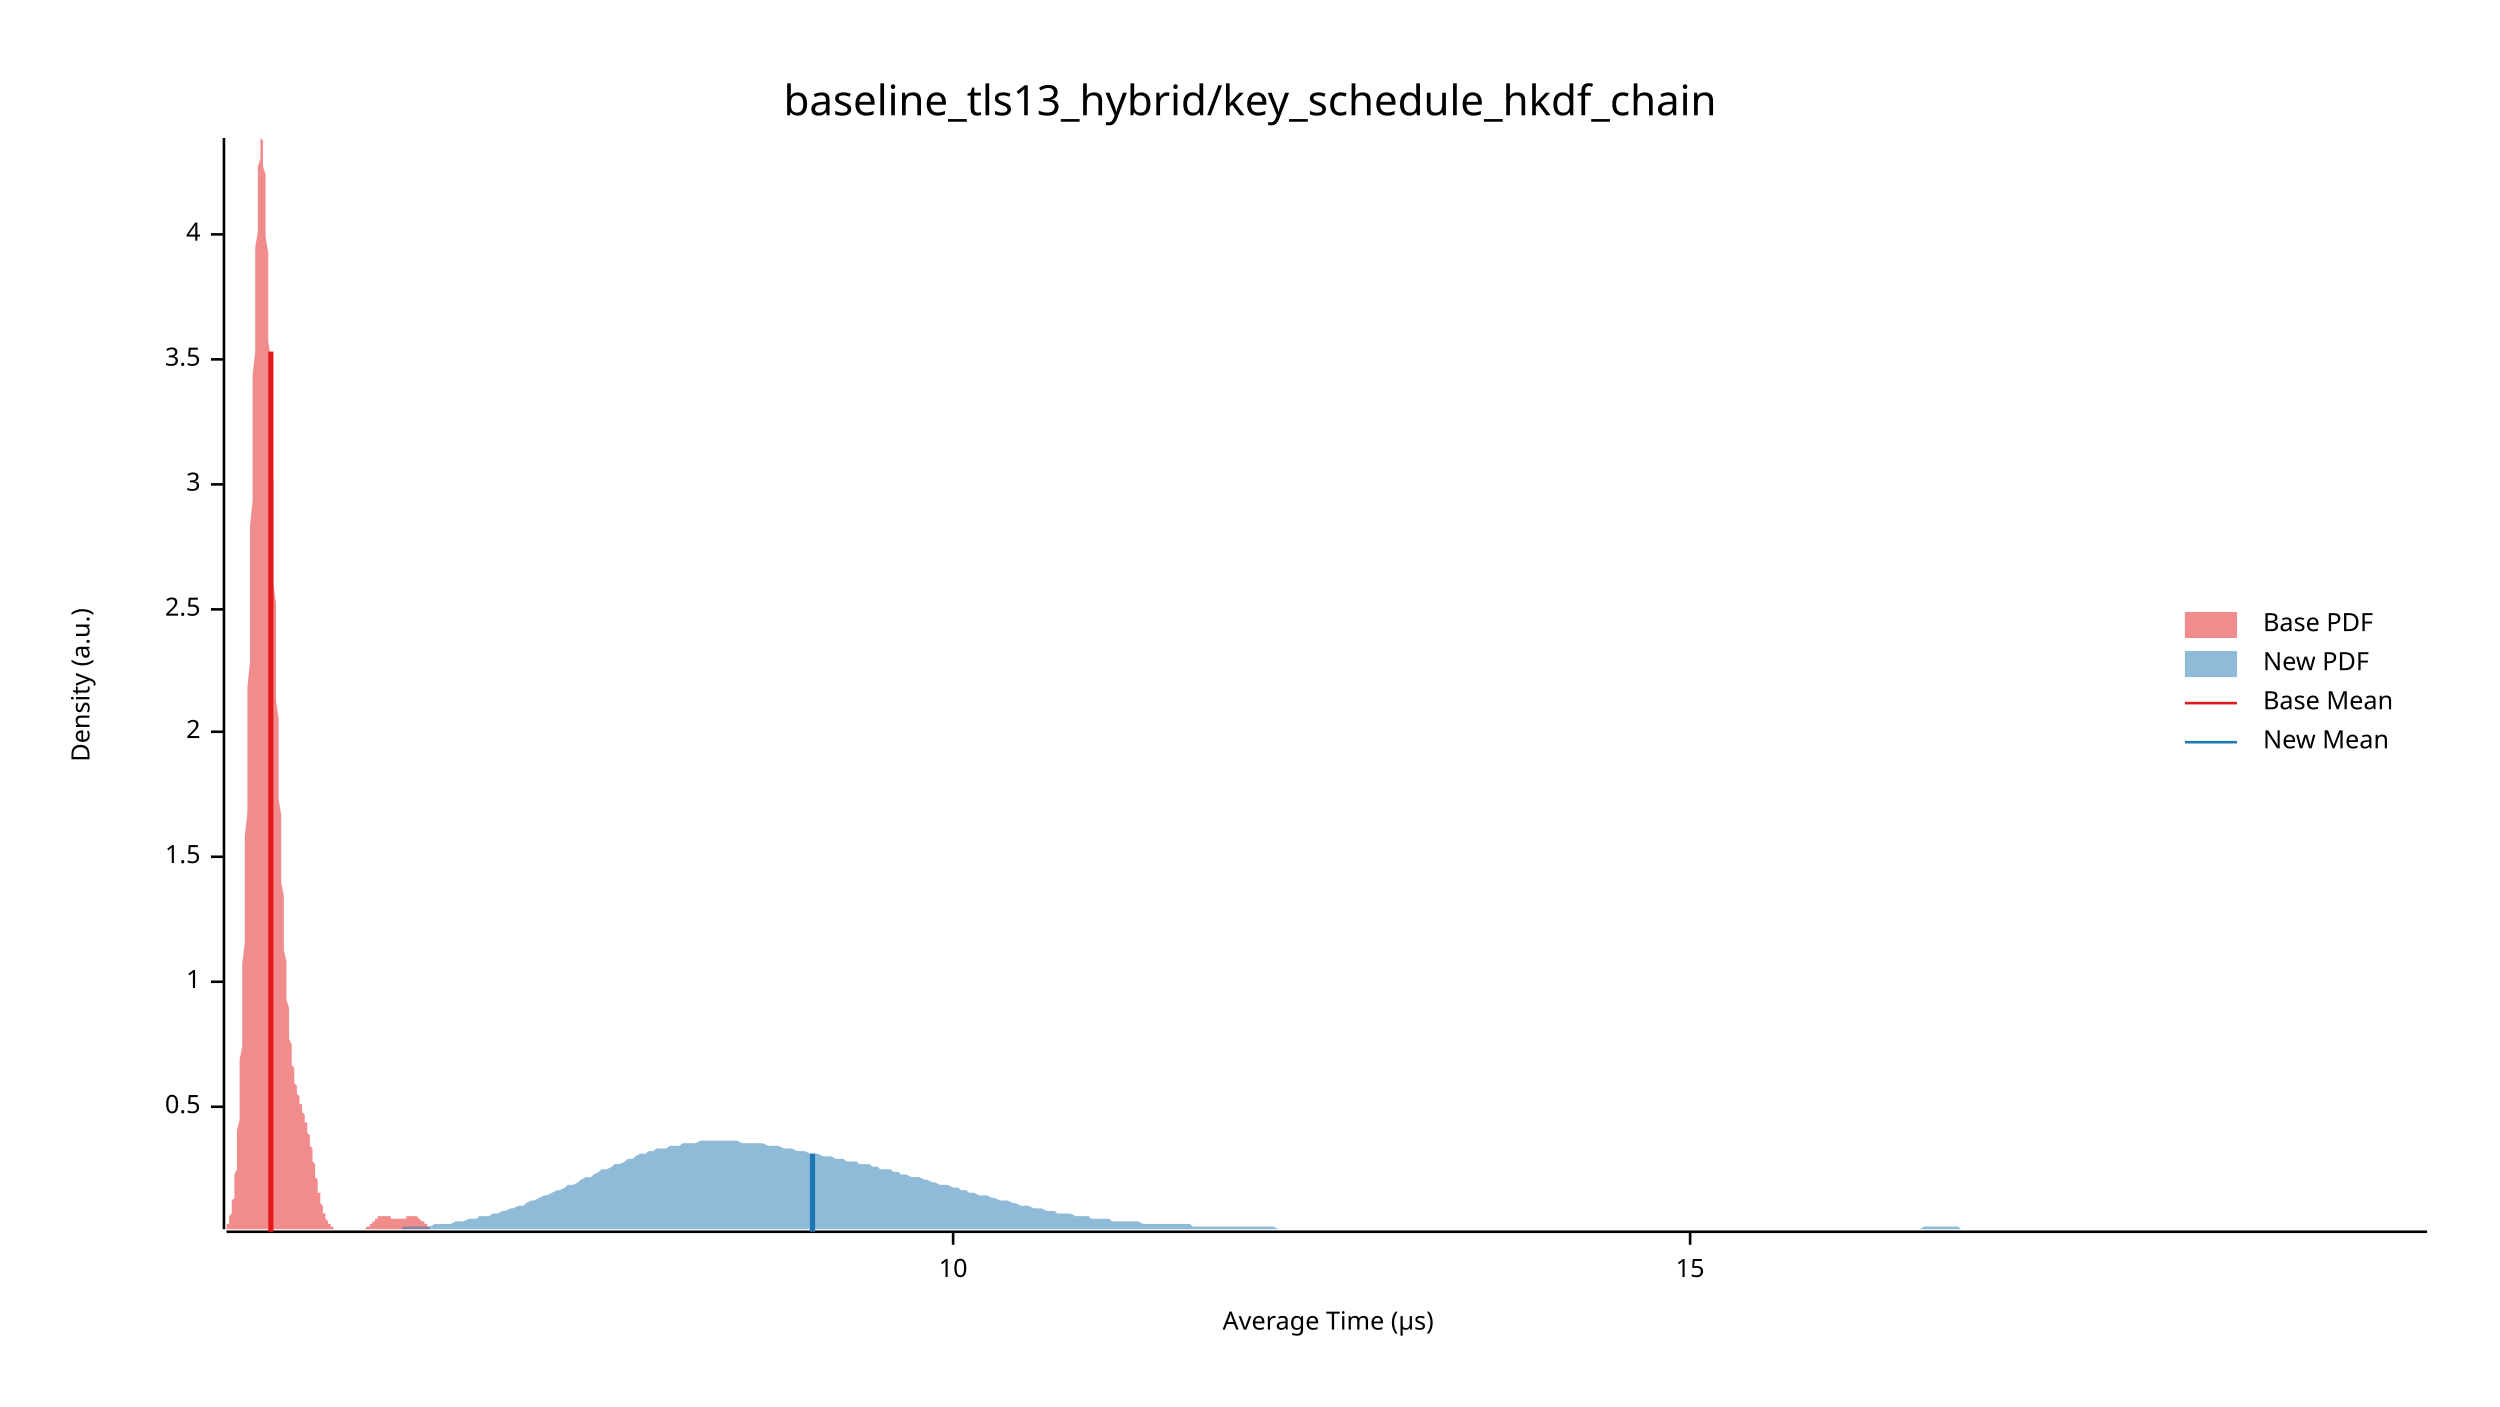
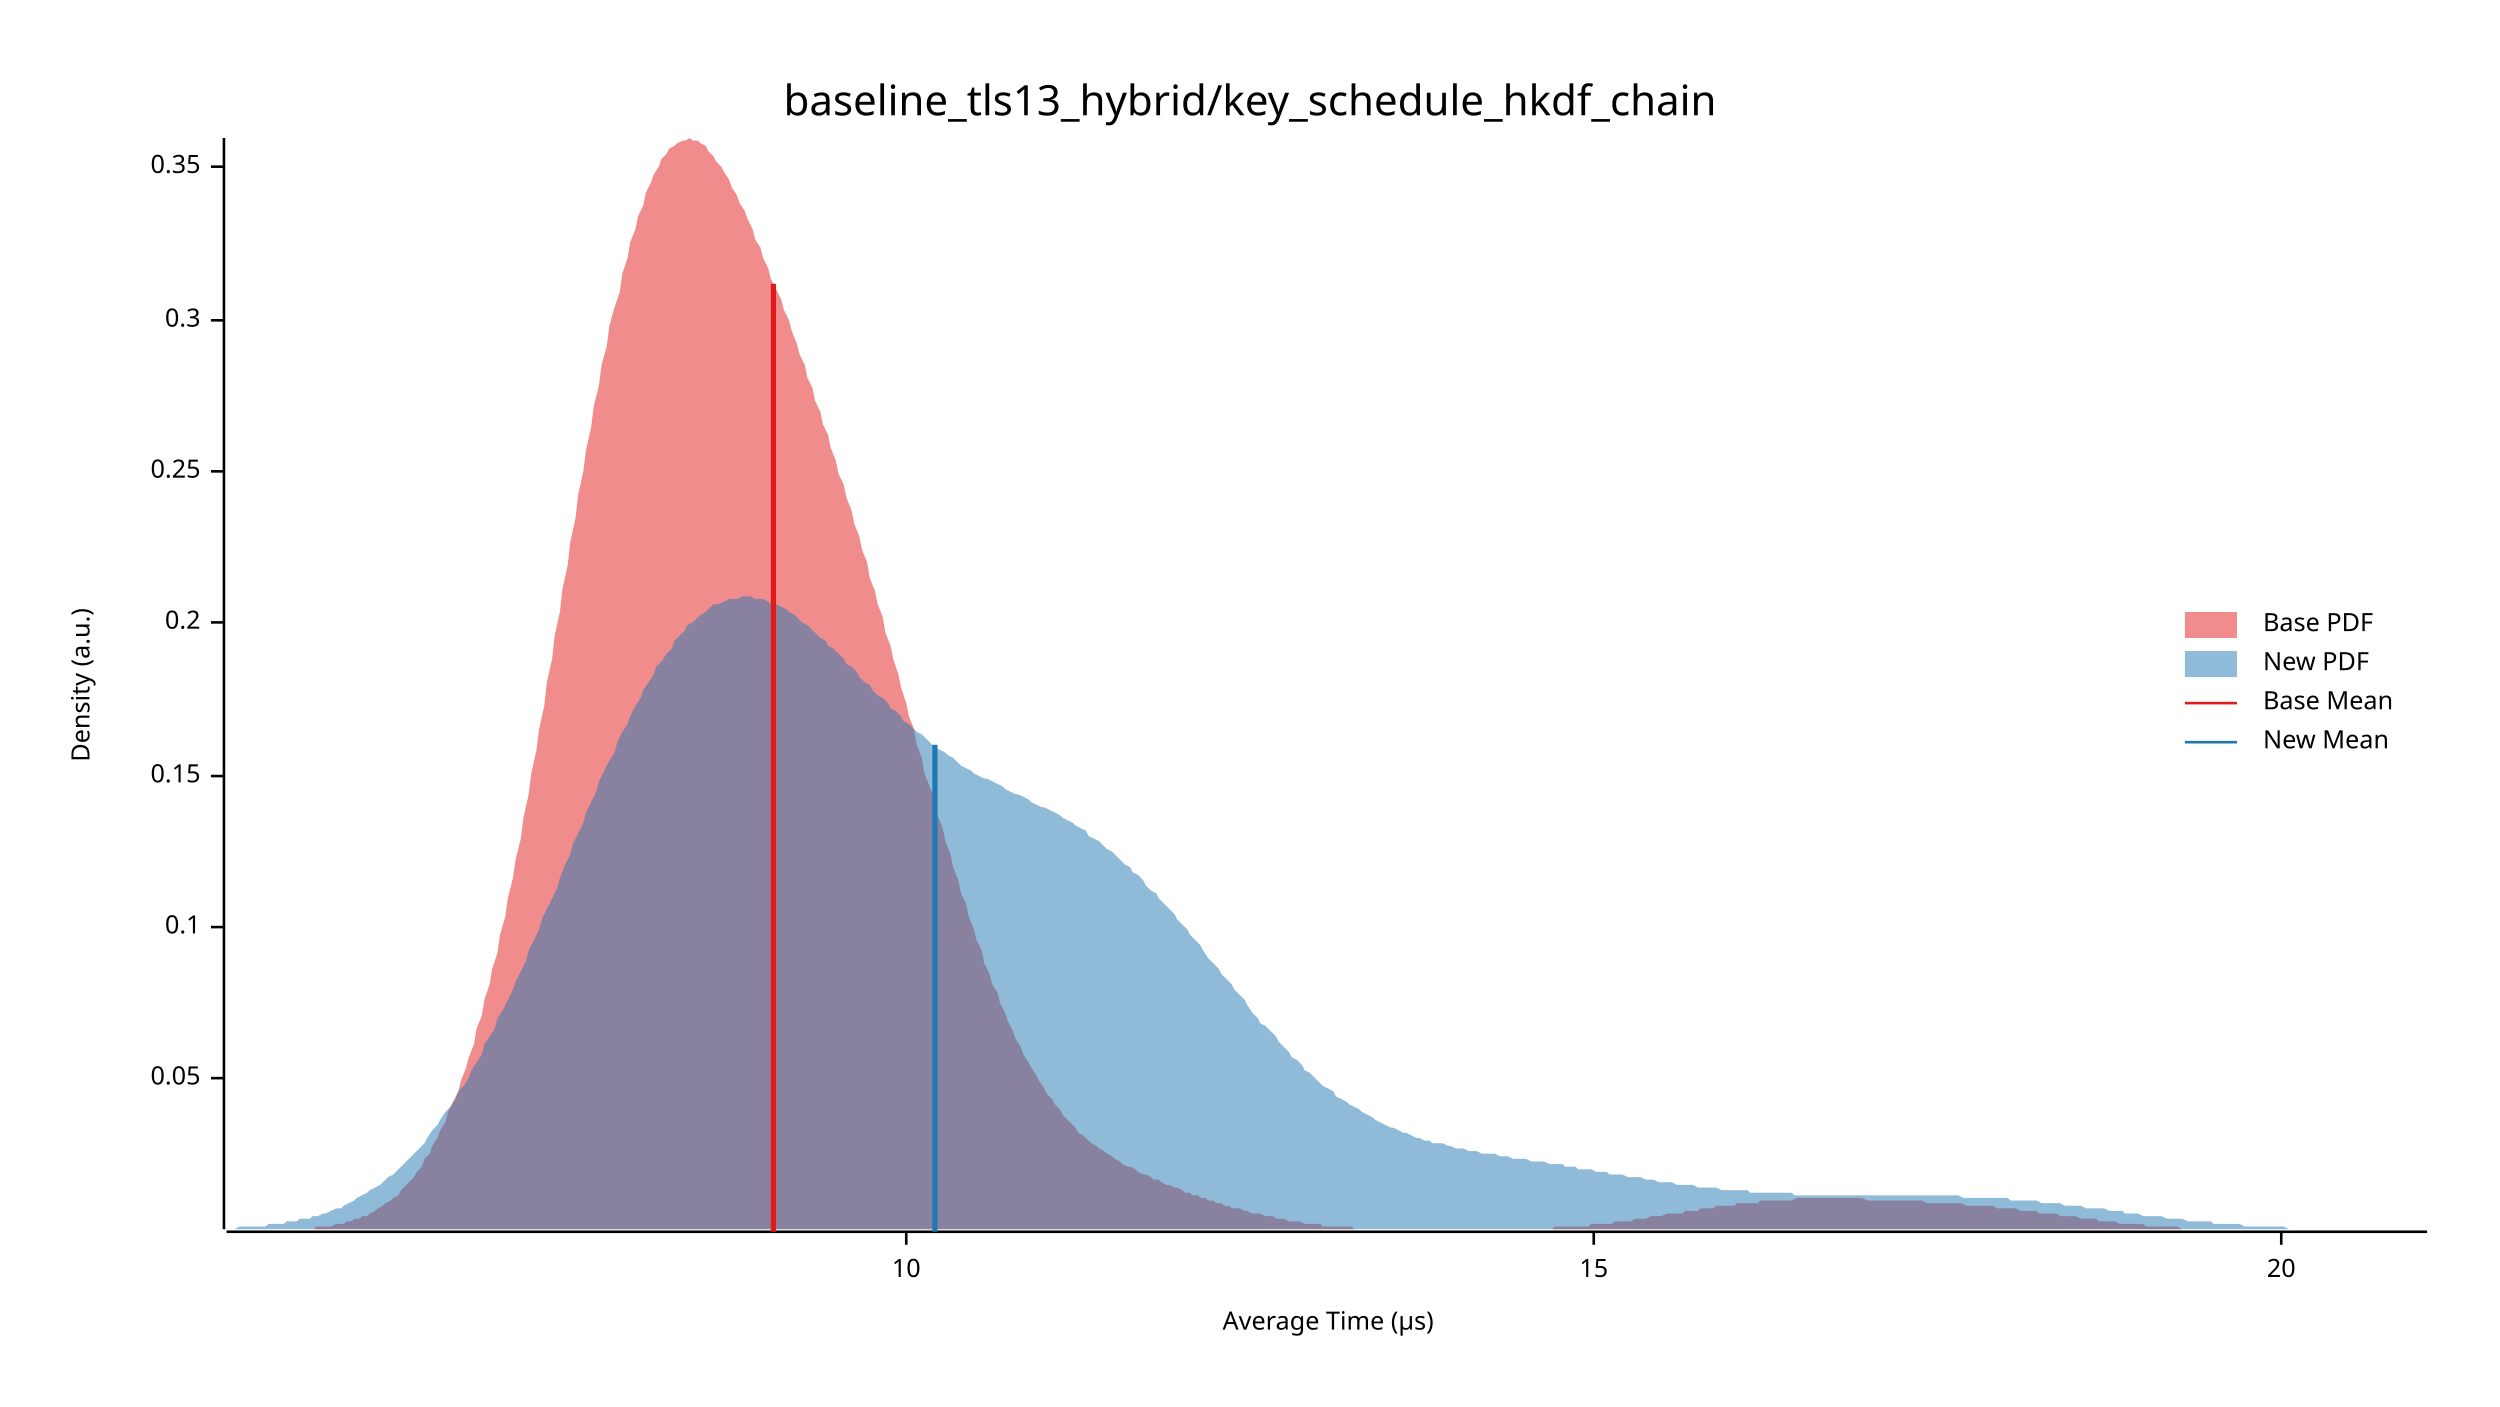
<svg xmlns="http://www.w3.org/2000/svg" width="960" height="540" viewBox="0 0 960 540">
  <text x="480" y="32" dy="0.76em" text-anchor="middle" font-family="sans-serif" font-size="16.129" opacity="1" fill="#000000">
baseline_tls13_hybrid/key_schedule_hkdf_chain
</text>
  <text x="27" y="263" dy="0.76em" text-anchor="middle" font-family="sans-serif" font-size="9.677" opacity="1" fill="#000000" transform="rotate(270, 27, 263)">
Density (a.u.)
</text>
  <text x="510" y="513" dy="-0.5ex" text-anchor="middle" font-family="sans-serif" font-size="9.677" opacity="1" fill="#000000">
Average Time (µs)
</text>
  <polyline fill="none" opacity="1" stroke="#000000" stroke-width="1" points="86,53 86,472 " />
-   <text x="77" y="425" dy="0.5ex" text-anchor="end" font-family="sans-serif" font-size="9.677" opacity="1" fill="#000000">
- 0.5
+   <text x="77" y="414" dy="0.5ex" text-anchor="end" font-family="sans-serif" font-size="9.677" opacity="1" fill="#000000">
+ 0.05
</text>
-   <polyline fill="none" opacity="1" stroke="#000000" stroke-width="1" points="81,425 86,425 " />
-   <text x="77" y="377" dy="0.5ex" text-anchor="end" font-family="sans-serif" font-size="9.677" opacity="1" fill="#000000">
- 1
+   <polyline fill="none" opacity="1" stroke="#000000" stroke-width="1" points="81,414 86,414 " />
+   <text x="77" y="356" dy="0.5ex" text-anchor="end" font-family="sans-serif" font-size="9.677" opacity="1" fill="#000000">
+ 0.1
</text>
-   <polyline fill="none" opacity="1" stroke="#000000" stroke-width="1" points="81,377 86,377 " />
-   <text x="77" y="329" dy="0.5ex" text-anchor="end" font-family="sans-serif" font-size="9.677" opacity="1" fill="#000000">
- 1.5
+   <polyline fill="none" opacity="1" stroke="#000000" stroke-width="1" points="81,356 86,356 " />
+   <text x="77" y="298" dy="0.5ex" text-anchor="end" font-family="sans-serif" font-size="9.677" opacity="1" fill="#000000">
+ 0.15
</text>
-   <polyline fill="none" opacity="1" stroke="#000000" stroke-width="1" points="81,329 86,329 " />
-   <text x="77" y="281" dy="0.5ex" text-anchor="end" font-family="sans-serif" font-size="9.677" opacity="1" fill="#000000">
- 2
+   <polyline fill="none" opacity="1" stroke="#000000" stroke-width="1" points="81,298 86,298 " />
+   <text x="77" y="239" dy="0.5ex" text-anchor="end" font-family="sans-serif" font-size="9.677" opacity="1" fill="#000000">
+ 0.2
</text>
-   <polyline fill="none" opacity="1" stroke="#000000" stroke-width="1" points="81,281 86,281 " />
-   <text x="77" y="234" dy="0.5ex" text-anchor="end" font-family="sans-serif" font-size="9.677" opacity="1" fill="#000000">
- 2.5
+   <polyline fill="none" opacity="1" stroke="#000000" stroke-width="1" points="81,239 86,239 " />
+   <text x="77" y="181" dy="0.5ex" text-anchor="end" font-family="sans-serif" font-size="9.677" opacity="1" fill="#000000">
+ 0.25
</text>
-   <polyline fill="none" opacity="1" stroke="#000000" stroke-width="1" points="81,234 86,234 " />
-   <text x="77" y="186" dy="0.5ex" text-anchor="end" font-family="sans-serif" font-size="9.677" opacity="1" fill="#000000">
- 3
+   <polyline fill="none" opacity="1" stroke="#000000" stroke-width="1" points="81,181 86,181 " />
+   <text x="77" y="123" dy="0.5ex" text-anchor="end" font-family="sans-serif" font-size="9.677" opacity="1" fill="#000000">
+ 0.3
</text>
-   <polyline fill="none" opacity="1" stroke="#000000" stroke-width="1" points="81,186 86,186 " />
-   <text x="77" y="138" dy="0.5ex" text-anchor="end" font-family="sans-serif" font-size="9.677" opacity="1" fill="#000000">
- 3.5
+   <polyline fill="none" opacity="1" stroke="#000000" stroke-width="1" points="81,123 86,123 " />
+   <text x="77" y="64" dy="0.5ex" text-anchor="end" font-family="sans-serif" font-size="9.677" opacity="1" fill="#000000">
+ 0.35
</text>
-   <polyline fill="none" opacity="1" stroke="#000000" stroke-width="1" points="81,138 86,138 " />
-   <text x="77" y="90" dy="0.5ex" text-anchor="end" font-family="sans-serif" font-size="9.677" opacity="1" fill="#000000">
- 4
- </text>
-   <polyline fill="none" opacity="1" stroke="#000000" stroke-width="1" points="81,90 86,90 " />
+   <polyline fill="none" opacity="1" stroke="#000000" stroke-width="1" points="81,64 86,64 " />
  <polyline fill="none" opacity="1" stroke="#000000" stroke-width="1" points="87,473 932,473 " />
-   <text x="366" y="483" dy="0.76em" text-anchor="middle" font-family="sans-serif" font-size="9.677" opacity="1" fill="#000000">
+   <text x="348" y="483" dy="0.76em" text-anchor="middle" font-family="sans-serif" font-size="9.677" opacity="1" fill="#000000">
10
</text>
-   <polyline fill="none" opacity="1" stroke="#000000" stroke-width="1" points="366,473 366,478 " />
-   <text x="649" y="483" dy="0.76em" text-anchor="middle" font-family="sans-serif" font-size="9.677" opacity="1" fill="#000000">
+   <polyline fill="none" opacity="1" stroke="#000000" stroke-width="1" points="348,473 348,478 " />
+   <text x="612" y="483" dy="0.76em" text-anchor="middle" font-family="sans-serif" font-size="9.677" opacity="1" fill="#000000">
15
</text>
-   <polyline fill="none" opacity="1" stroke="#000000" stroke-width="1" points="649,473 649,478 " />
-   <polygon opacity="0.5" fill="#E31A1C" points="87,471 87,471 87,471 87,471 87,471 87,470 87,470 88,470 88,469 88,469 88,468 88,468 88,467 89,466 89,466 89,465 89,464 89,463 89,461 90,460 90,458 90,457 90,455 90,453 90,451 91,449 91,446 91,443 91,440 91,437 91,434 92,430 92,426 92,422 92,417 92,412 92,407 93,402 93,396 93,390 93,383 93,377 93,370 94,362 94,355 94,347 94,339 94,330 94,321 95,312 95,303 95,293 95,284 95,274 95,264 96,254 96,243 96,233 96,223 96,213 96,202 97,192 97,182 97,172 97,162 97,153 97,144 98,135 98,126 98,118 98,110 98,102 98,95 99,89 99,83 99,77 99,72 99,68 99,64 100,61 100,58 100,56 100,55 100,54 100,53 101,54 101,55 101,56 101,58 101,60 101,64 102,67 102,71 102,75 102,80 102,85 102,91 103,97 103,103 103,110 103,117 103,124 103,131 104,138 104,146 104,154 104,161 104,169 104,177 105,185 105,193 105,201 105,209 105,217 105,224 106,232 106,240 106,247 106,254 106,262 106,269 107,276 107,282 107,289 107,295 107,301 107,307 108,313 108,319 108,324 108,329 108,335 108,339 109,344 109,349 109,353 109,357 109,361 109,365 110,369 110,372 110,375 110,379 110,382 110,384 111,387 111,390 111,392 111,394 111,397 111,399 112,401 112,402 112,404 112,406 112,407 112,409 113,410 113,411 113,413 113,414 113,415 113,416 114,417 114,417 114,418 114,419 114,420 114,420 115,421 115,422 115,422 115,423 115,423 115,424 116,424 116,425 116,425 116,426 116,426 116,427 117,428 117,428 117,429 117,429 117,430 117,431 118,431 118,432 118,433 118,433 118,434 118,435 119,436 119,437 119,438 119,439 119,439 119,440 120,441 120,442 120,443 120,444 120,445 120,446 121,447 121,448 121,449 121,450 121,451 121,452 122,453 122,454 122,455 122,456 122,457 122,458 123,458 123,459 123,460 123,461 123,461 123,462 124,463 124,463 124,464 124,465 124,465 124,466 125,466 125,467 125,467 125,468 125,468 125,468 126,469 126,469 126,469 126,470 126,470 126,470 127,470 127,471 127,471 127,471 127,471 127,471 127,471 128,471 128,472 128,472 128,472 128,472 128,472 129,472 129,472 129,472 129,472 129,472 129,472 130,472 130,472 130,472 130,472 130,472 130,472 131,472 131,472 131,472 131,472 131,472 131,472 132,472 132,472 132,472 132,472 132,472 132,472 133,472 133,472 133,472 133,472 133,472 133,472 134,472 134,472 134,472 134,472 134,472 134,472 135,472 135,472 135,472 135,472 135,472 135,472 136,472 136,472 136,472 136,472 136,472 136,472 137,472 137,472 137,472 137,472 137,472 137,472 138,472 138,472 138,472 138,472 138,472 138,472 139,472 139,472 139,472 139,472 139,472 139,472 140,472 140,472 140,472 140,472 140,472 140,472 141,471 141,471 141,471 141,471 141,471 141,471 142,471 142,471 142,471 142,470 142,470 142,470 143,470 143,470 143,470 143,470 143,469 143,469 144,469 144,469 144,469 144,469 144,469 144,468 145,468 145,468 145,468 145,468 145,468 145,467 146,467 146,467 146,467 146,467 146,467 146,467 147,467 147,467 147,467 147,467 147,467 147,467 148,467 148,467 148,467 148,467 148,467 148,467 149,467 149,467 149,467 149,467 149,467 149,467 150,467 150,467 150,467 150,467 150,468 150,468 151,468 151,468 151,468 151,468 151,468 151,468 152,468 152,468 152,468 152,468 152,468 152,468 153,468 153,469 153,469 153,469 153,468 153,468 154,468 154,468 154,468 154,468 154,468 154,468 155,468 155,468 155,468 155,468 155,468 155,468 156,468 156,467 156,467 156,467 156,467 156,467 157,467 157,467 157,467 157,467 157,467 157,467 158,467 158,467 158,467 158,467 158,467 158,467 159,467 159,467 159,467 159,467 159,467 159,467 160,467 160,467 160,467 160,467 160,467 160,467 161,468 161,468 161,468 161,468 161,468 161,468 162,469 162,469 162,469 162,469 162,469 162,469 163,469 163,470 163,470 163,470 163,470 163,470 164,470 164,471 164,471 164,471 164,471 164,471 165,471 165,471 165,471 165,471 165,471 165,472 166,472 166,472 166,472 166,472 166,472 166,472 167,472 167,472 167,472 167,472 167,472 167,472 168,472 168,472 168,472 168,472 168,472 168,472 168,472 169,472 169,472 169,472 169,472 169,472 169,472 87,472 " />
-   <polygon opacity="0.5" fill="#1F78B4" points="123,472 124,472 126,472 128,472 129,472 131,472 133,472 134,472 136,472 137,472 139,472 141,472 142,472 144,472 146,472 147,472 149,472 150,472 152,472 154,472 155,471 157,471 158,471 160,471 162,471 163,471 165,471 167,470 168,470 170,470 171,470 173,470 175,469 176,469 178,469 180,468 181,468 183,468 184,467 186,467 188,467 189,466 191,466 193,465 194,465 196,464 197,464 199,463 201,463 202,462 204,461 205,461 207,460 209,459 210,459 212,458 214,457 215,457 217,456 218,455 220,455 222,454 223,453 225,452 227,452 228,451 230,450 231,449 233,449 235,448 236,447 238,447 240,446 241,445 243,445 244,444 246,443 248,443 249,442 251,442 252,441 254,441 256,441 257,440 259,440 261,440 262,439 264,439 265,439 267,439 269,438 270,438 272,438 274,438 275,438 277,438 278,438 280,438 282,438 283,438 285,439 287,439 288,439 290,439 291,439 293,439 295,440 296,440 298,440 299,440 301,441 303,441 304,441 306,442 308,442 309,442 311,443 312,443 314,443 316,444 317,444 319,444 321,445 322,445 324,445 325,446 327,446 329,446 330,447 332,447 334,447 335,448 337,448 338,449 340,449 342,449 343,450 345,450 346,451 348,451 350,452 351,452 353,452 355,453 356,453 358,454 359,454 361,455 363,455 364,455 366,456 368,456 369,457 371,457 372,458 374,458 376,459 377,459 379,459 381,460 382,460 384,461 385,461 387,461 389,462 390,462 392,463 393,463 395,463 397,464 398,464 400,464 402,465 403,465 405,465 406,466 408,466 410,466 411,466 413,467 415,467 416,467 418,467 419,468 421,468 423,468 424,468 426,468 427,469 429,469 431,469 432,469 434,469 436,469 437,469 439,470 440,470 442,470 444,470 445,470 447,470 449,470 450,470 452,470 453,470 455,470 457,470 458,471 460,471 462,471 463,471 465,471 466,471 468,471 470,471 471,471 473,471 474,471 476,471 478,471 479,471 481,471 483,471 484,471 486,471 487,471 489,471 491,472 492,472 494,472 496,472 497,472 499,472 500,472 502,472 504,472 505,472 507,472 509,472 510,472 512,472 513,472 515,472 517,472 518,472 520,472 521,472 523,472 525,472 526,472 528,472 530,472 531,472 533,472 534,472 536,472 538,472 539,472 541,472 543,472 544,472 546,472 547,472 549,472 551,472 552,472 554,472 556,472 557,472 559,472 560,472 562,472 564,472 565,472 567,472 568,472 570,472 572,472 573,472 575,472 577,472 578,472 580,472 581,472 583,472 585,472 586,472 588,472 590,472 591,472 593,472 594,472 596,472 598,472 599,472 601,472 603,472 604,472 606,472 607,472 609,472 611,472 612,472 614,472 615,472 617,472 619,472 620,472 622,472 624,472 625,472 627,472 628,472 630,472 632,472 633,472 635,472 637,472 638,472 640,472 641,472 643,472 645,472 646,472 648,472 650,472 651,472 653,472 654,472 656,472 658,472 659,472 661,472 662,472 664,472 666,472 667,472 669,472 671,472 672,472 674,472 675,472 677,472 679,472 680,472 682,472 684,472 685,472 687,472 688,472 690,472 692,472 693,472 695,472 697,472 698,472 700,472 701,472 703,472 705,472 706,472 708,472 709,472 711,472 713,472 714,472 716,472 718,472 719,472 721,472 722,472 724,472 726,472 727,472 729,472 731,472 732,472 734,472 735,472 737,472 739,471 740,471 742,471 744,471 745,471 747,471 748,471 750,471 752,471 753,472 755,472 756,472 758,472 760,472 761,472 763,472 765,472 766,472 768,472 769,472 771,472 773,472 774,472 776,472 778,472 779,472 781,472 782,472 784,472 786,472 787,472 789,472 791,472 792,472 794,472 795,472 797,472 799,472 800,472 802,472 803,472 805,472 807,472 808,472 810,472 812,472 813,472 815,472 816,472 818,472 820,472 821,472 823,472 825,472 826,472 828,472 829,472 831,472 833,472 834,472 836,472 838,472 839,472 841,472 842,472 844,472 846,472 847,472 849,472 850,472 852,472 854,472 855,472 857,472 859,472 860,472 862,472 863,472 865,472 867,472 868,472 870,472 872,472 873,472 875,472 876,472 878,472 880,472 881,472 883,472 885,472 886,472 888,472 889,472 891,472 893,472 894,472 896,472 897,472 899,472 901,472 902,472 904,472 906,472 907,472 909,472 910,472 912,472 914,472 915,472 917,472 919,472 920,472 922,472 923,472 925,472 927,472 928,472 930,472 932,472 932,472 123,472 " />
-   <polyline fill="none" opacity="1" stroke="#E31A1C" stroke-width="2" points="104,473 104,135 " />
-   <polyline fill="none" opacity="1" stroke="#1F78B4" stroke-width="2" points="312,473 312,443 " />
+   <polyline fill="none" opacity="1" stroke="#000000" stroke-width="1" points="612,473 612,478 " />
+   <text x="876" y="483" dy="0.76em" text-anchor="middle" font-family="sans-serif" font-size="9.677" opacity="1" fill="#000000">
+ 20
+ </text>
+   <polyline fill="none" opacity="1" stroke="#000000" stroke-width="1" points="876,473 876,478 " />
+   <polygon opacity="0.5" fill="#E31A1C" points="121,471 123,471 124,471 126,471 127,471 129,470 130,470 132,470 133,469 135,469 136,468 138,468 139,467 141,467 142,466 144,465 145,464 147,463 148,462 150,461 151,460 153,459 154,457 156,455 157,454 159,452 160,450 162,448 163,445 165,443 166,440 168,437 169,434 171,431 172,427 174,423 176,419 177,415 179,410 180,406 182,401 183,395 185,390 186,384 188,378 189,372 191,366 192,359 194,352 195,345 197,337 198,330 200,322 201,314 203,305 204,297 206,288 207,280 209,271 210,262 212,253 213,244 215,235 216,226 218,217 219,208 221,199 222,190 224,181 225,173 227,164 228,156 230,148 231,140 233,133 234,125 236,118 238,112 239,105 241,99 242,93 244,88 245,83 247,79 248,74 250,70 251,67 253,64 254,61 256,59 257,57 259,56 260,55 262,54 263,54 265,53 266,54 268,54 269,55 271,56 272,58 274,60 275,62 277,64 278,66 280,69 281,72 283,75 284,78 286,81 287,84 289,88 290,92 292,95 293,99 295,103 296,107 298,111 300,115 301,119 303,123 304,127 306,132 307,136 309,140 310,145 312,149 313,154 315,158 316,163 318,167 319,172 321,177 322,182 324,186 325,191 327,196 328,201 330,206 331,211 333,216 334,222 336,227 337,232 339,237 340,243 342,248 343,253 345,259 346,264 348,270 349,275 351,280 352,286 354,291 355,297 357,302 359,307 360,313 362,318 363,323 365,328 366,333 368,338 369,343 371,347 372,352 374,357 375,361 377,365 378,370 380,374 381,378 383,381 384,385 386,389 387,392 389,396 390,399 392,402 393,405 395,408 396,410 398,413 399,415 401,418 402,420 404,422 405,424 407,426 408,428 410,430 411,431 413,433 414,435 416,436 417,437 419,439 421,440 422,441 424,442 425,443 427,444 428,445 430,446 431,447 433,448 434,448 436,449 437,450 439,451 440,451 442,452 443,453 445,453 446,454 448,455 449,455 451,456 452,456 454,457 455,458 457,458 458,459 460,459 461,460 463,460 464,461 466,461 467,462 469,462 470,463 472,463 473,464 475,464 476,464 478,465 479,465 481,466 483,466 484,466 486,467 487,467 489,467 490,468 492,468 493,468 495,469 496,469 498,469 499,469 501,470 502,470 504,470 505,470 507,470 508,471 510,471 511,471 513,471 514,471 516,471 517,471 519,471 520,472 522,472 523,472 525,472 526,472 528,472 529,472 531,472 532,472 534,472 535,472 537,472 538,472 540,472 541,472 543,472 545,472 546,472 548,472 549,472 551,472 552,472 554,472 555,472 557,472 558,472 560,472 561,472 563,472 564,472 566,472 567,472 569,472 570,472 572,472 573,472 575,472 576,472 578,472 579,472 581,472 582,472 584,472 585,472 587,472 588,472 590,472 591,472 593,472 594,472 596,472 597,471 599,471 600,471 602,471 603,471 605,471 607,471 608,471 610,471 611,470 613,470 614,470 616,470 617,470 619,470 620,469 622,469 623,469 625,469 626,469 628,468 629,468 631,468 632,468 634,467 635,467 637,467 638,467 640,466 641,466 643,466 644,466 646,466 647,465 649,465 650,465 652,465 653,464 655,464 656,464 658,464 659,463 661,463 662,463 664,463 666,463 667,462 669,462 670,462 672,462 673,462 675,462 676,461 678,461 679,461 681,461 682,461 684,461 685,461 687,461 688,461 690,460 691,460 693,460 694,460 696,460 697,460 699,460 700,460 702,460 703,460 705,460 706,460 708,460 709,460 711,460 712,460 714,460 715,460 717,461 718,461 720,461 721,461 723,461 724,461 726,461 728,461 729,461 731,461 732,461 734,461 735,461 737,461 738,461 740,462 741,462 743,462 744,462 746,462 747,462 749,462 750,462 752,462 753,462 755,463 756,463 758,463 759,463 761,463 762,463 764,463 765,463 767,464 768,464 770,464 771,464 773,464 774,464 776,465 777,465 779,465 780,465 782,465 783,466 785,466 786,466 788,466 790,466 791,467 793,467 794,467 796,467 797,467 799,468 800,468 802,468 803,468 805,468 806,469 808,469 809,469 811,469 812,469 814,470 815,470 817,470 818,470 820,470 821,470 823,470 824,471 826,471 827,471 829,471 830,471 832,471 833,471 835,471 836,471 838,472 839,472 841,472 842,472 844,472 845,472 847,472 848,472 850,472 852,472 853,472 855,472 856,472 858,472 859,472 861,472 862,472 864,472 865,472 867,472 868,472 870,472 871,472 873,472 874,472 876,472 876,472 121,472 " />
+   <polygon opacity="0.5" fill="#1F78B4" points="87,472 88,472 90,472 92,471 93,471 95,471 97,471 98,471 100,471 102,471 103,470 105,470 107,470 109,470 110,469 112,469 114,469 115,468 117,468 119,468 120,467 122,467 124,466 125,466 127,465 129,464 131,464 132,463 134,462 136,461 137,460 139,459 141,458 142,457 144,456 146,455 147,454 149,452 151,451 153,449 154,448 156,446 158,444 159,443 161,441 163,439 164,437 166,434 168,432 169,430 171,427 173,425 175,422 176,419 178,417 180,414 181,411 183,408 185,405 186,401 188,398 190,395 191,391 193,388 195,384 197,380 198,377 200,373 202,369 203,365 205,361 207,357 208,353 210,349 212,345 214,341 215,337 217,332 219,328 220,324 222,320 224,316 225,312 227,308 229,304 230,300 232,296 234,292 236,289 237,285 239,281 241,278 242,275 244,271 246,268 247,265 249,262 251,259 252,256 254,254 256,251 258,249 259,246 261,244 263,242 264,240 266,239 268,237 269,236 271,235 273,233 274,232 276,232 278,231 280,230 281,230 283,230 285,229 286,229 288,229 290,230 291,230 293,230 295,231 296,232 298,232 300,233 302,234 303,235 305,236 307,238 308,239 310,240 312,242 313,243 315,245 317,246 318,248 320,249 322,251 324,253 325,255 327,256 329,258 330,260 332,262 334,263 335,265 337,267 339,268 341,270 342,272 344,273 346,275 347,277 349,278 351,280 352,281 354,282 356,284 357,285 359,287 361,288 363,289 364,290 366,291 368,293 369,294 371,295 373,296 374,297 376,298 378,299 379,299 381,300 383,301 385,302 386,303 388,304 390,305 391,305 393,306 395,307 396,308 398,309 400,310 401,310 403,311 405,312 407,313 408,314 410,315 412,316 413,317 415,318 417,319 418,321 420,322 422,323 423,324 425,326 427,327 429,329 430,330 432,332 434,333 435,335 437,336 439,338 440,340 442,342 444,343 445,345 447,347 449,349 451,351 452,353 454,355 456,357 457,359 459,361 461,363 462,365 464,368 466,370 468,372 469,374 471,376 473,378 474,380 476,382 478,384 479,386 481,389 483,391 484,393 486,394 488,396 490,398 491,400 493,402 495,404 496,406 498,407 500,409 501,411 503,412 505,414 506,415 508,417 510,418 512,419 513,421 515,422 517,423 518,424 520,425 522,426 523,427 525,428 527,429 528,430 530,431 532,432 534,433 535,433 537,434 539,435 540,435 542,436 544,437 545,437 547,438 549,438 550,439 552,439 554,439 556,440 557,440 559,441 561,441 562,441 564,442 566,442 567,442 569,443 571,443 573,443 574,443 576,444 578,444 579,444 581,445 583,445 584,445 586,445 588,446 589,446 591,446 593,446 595,447 596,447 598,447 600,447 601,448 603,448 605,448 606,449 608,449 610,449 611,449 613,450 615,450 617,450 618,451 620,451 622,451 623,451 625,452 627,452 628,452 630,452 632,453 633,453 635,453 637,454 639,454 640,454 642,454 644,455 645,455 647,455 649,455 650,455 652,456 654,456 655,456 657,456 659,456 661,457 662,457 664,457 666,457 667,457 669,457 671,457 672,458 674,458 676,458 677,458 679,458 681,458 683,458 684,458 686,458 688,458 689,459 691,459 693,459 694,459 696,459 698,459 700,459 701,459 703,459 705,459 706,459 708,459 710,459 711,459 713,459 715,459 716,459 718,459 720,459 722,459 723,459 725,459 727,459 728,459 730,459 732,459 733,459 735,459 737,459 738,459 740,459 742,459 744,459 745,459 747,459 749,459 750,459 752,459 754,460 755,460 757,460 759,460 760,460 762,460 764,460 766,460 767,460 769,460 771,460 772,461 774,461 776,461 777,461 779,461 781,461 782,461 784,462 786,462 788,462 789,462 791,462 793,463 794,463 796,463 798,463 799,463 801,464 803,464 804,464 806,464 808,464 810,465 811,465 813,465 815,465 816,466 818,466 820,466 821,466 823,467 825,467 827,467 828,467 830,467 832,468 833,468 835,468 837,468 838,468 840,469 842,469 843,469 845,469 847,469 849,469 850,470 852,470 854,470 855,470 857,470 859,470 860,470 862,471 864,471 865,471 867,471 869,471 871,471 872,471 874,471 876,471 877,471 879,472 881,472 882,472 884,472 886,472 887,472 889,472 891,472 893,472 894,472 896,472 898,472 899,472 901,472 903,472 904,472 906,472 908,472 909,472 911,472 913,472 915,472 916,472 918,472 920,472 921,472 923,472 925,472 926,472 928,472 930,472 932,472 932,472 87,472 " />
+   <polyline fill="none" opacity="1" stroke="#E31A1C" stroke-width="2" points="297,473 297,109 " />
+   <polyline fill="none" opacity="1" stroke="#1F78B4" stroke-width="2" points="359,473 359,286 " />
  <text x="869" y="235" dy="0.76em" text-anchor="start" font-family="sans-serif" font-size="9.677" opacity="1" fill="#000000">
Base PDF
</text>
  <text x="869" y="250" dy="0.76em" text-anchor="start" font-family="sans-serif" font-size="9.677" opacity="1" fill="#000000">
New PDF
</text>
  <text x="869" y="265" dy="0.76em" text-anchor="start" font-family="sans-serif" font-size="9.677" opacity="1" fill="#000000">
Base Mean
</text>
  <text x="869" y="280" dy="0.76em" text-anchor="start" font-family="sans-serif" font-size="9.677" opacity="1" fill="#000000">
New Mean
</text>
  <rect x="839" y="235" width="20" height="10" opacity="0.5" fill="#E31A1C" stroke="none" />
  <rect x="839" y="250" width="20" height="10" opacity="0.5" fill="#1F78B4" stroke="none" />
  <polyline fill="none" opacity="1" stroke="#E31A1C" stroke-width="1" points="839,270 859,270 " />
  <polyline fill="none" opacity="1" stroke="#1F78B4" stroke-width="1" points="839,285 859,285 " />
</svg>
